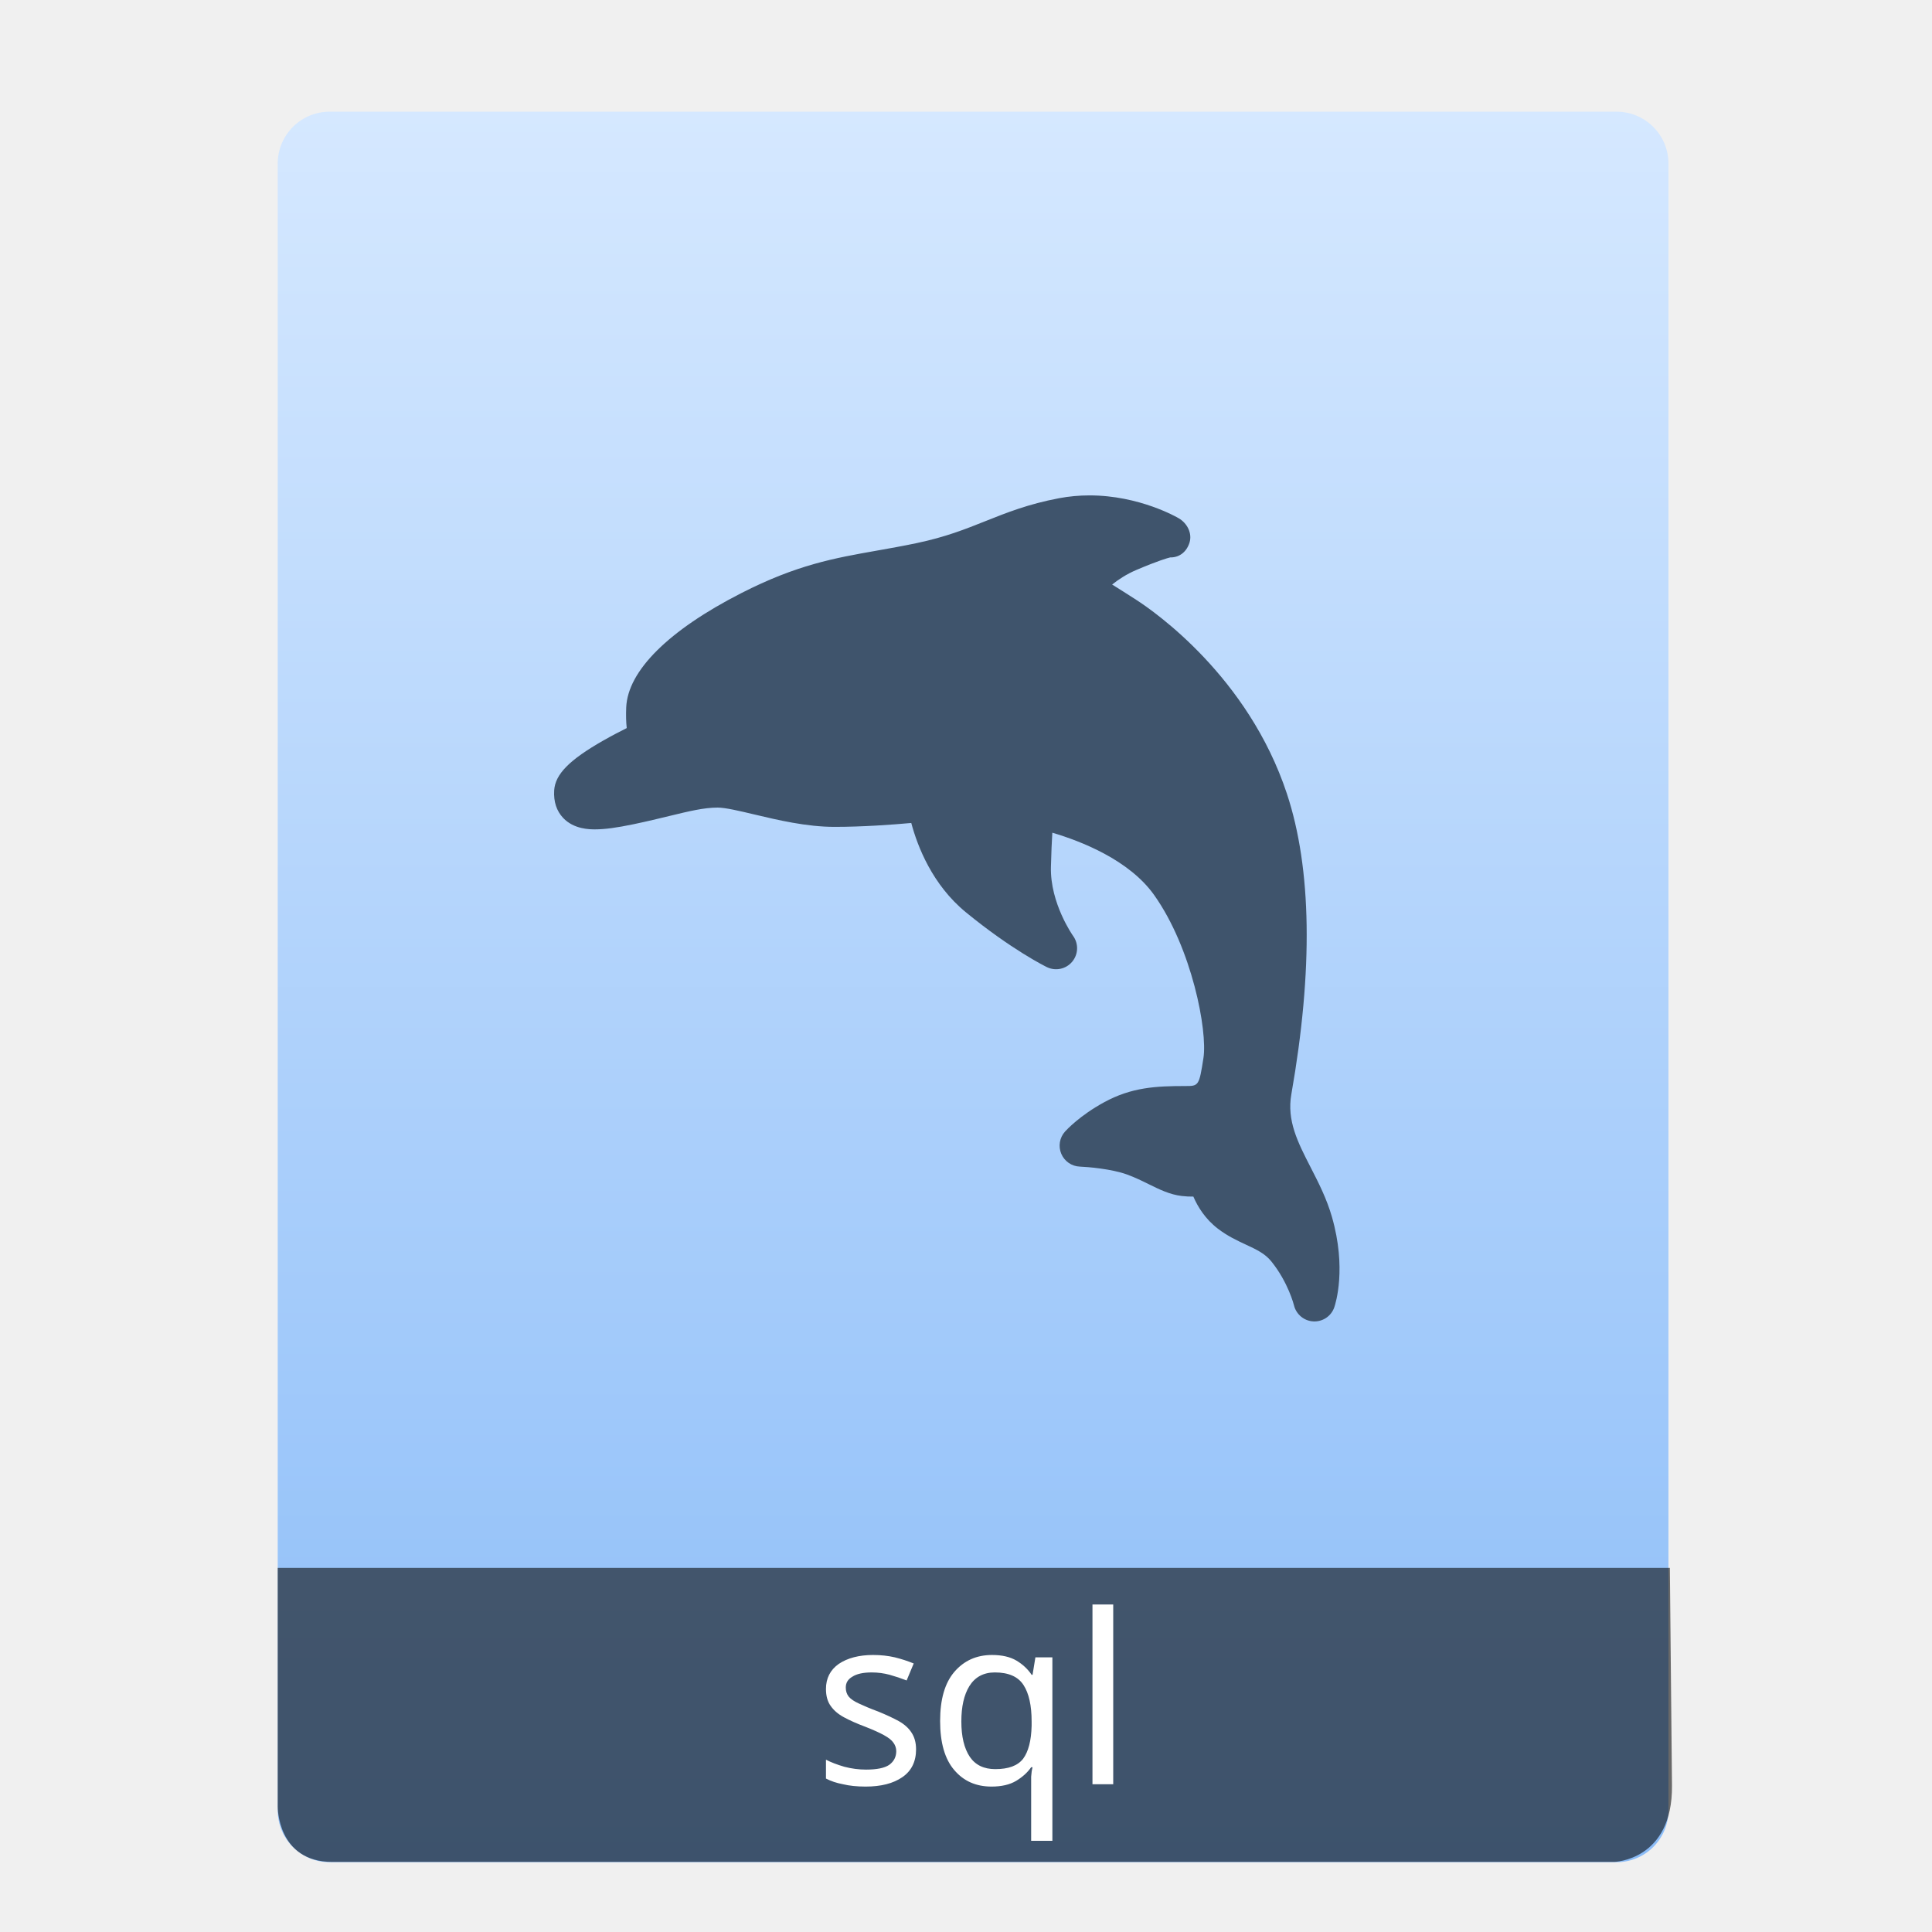
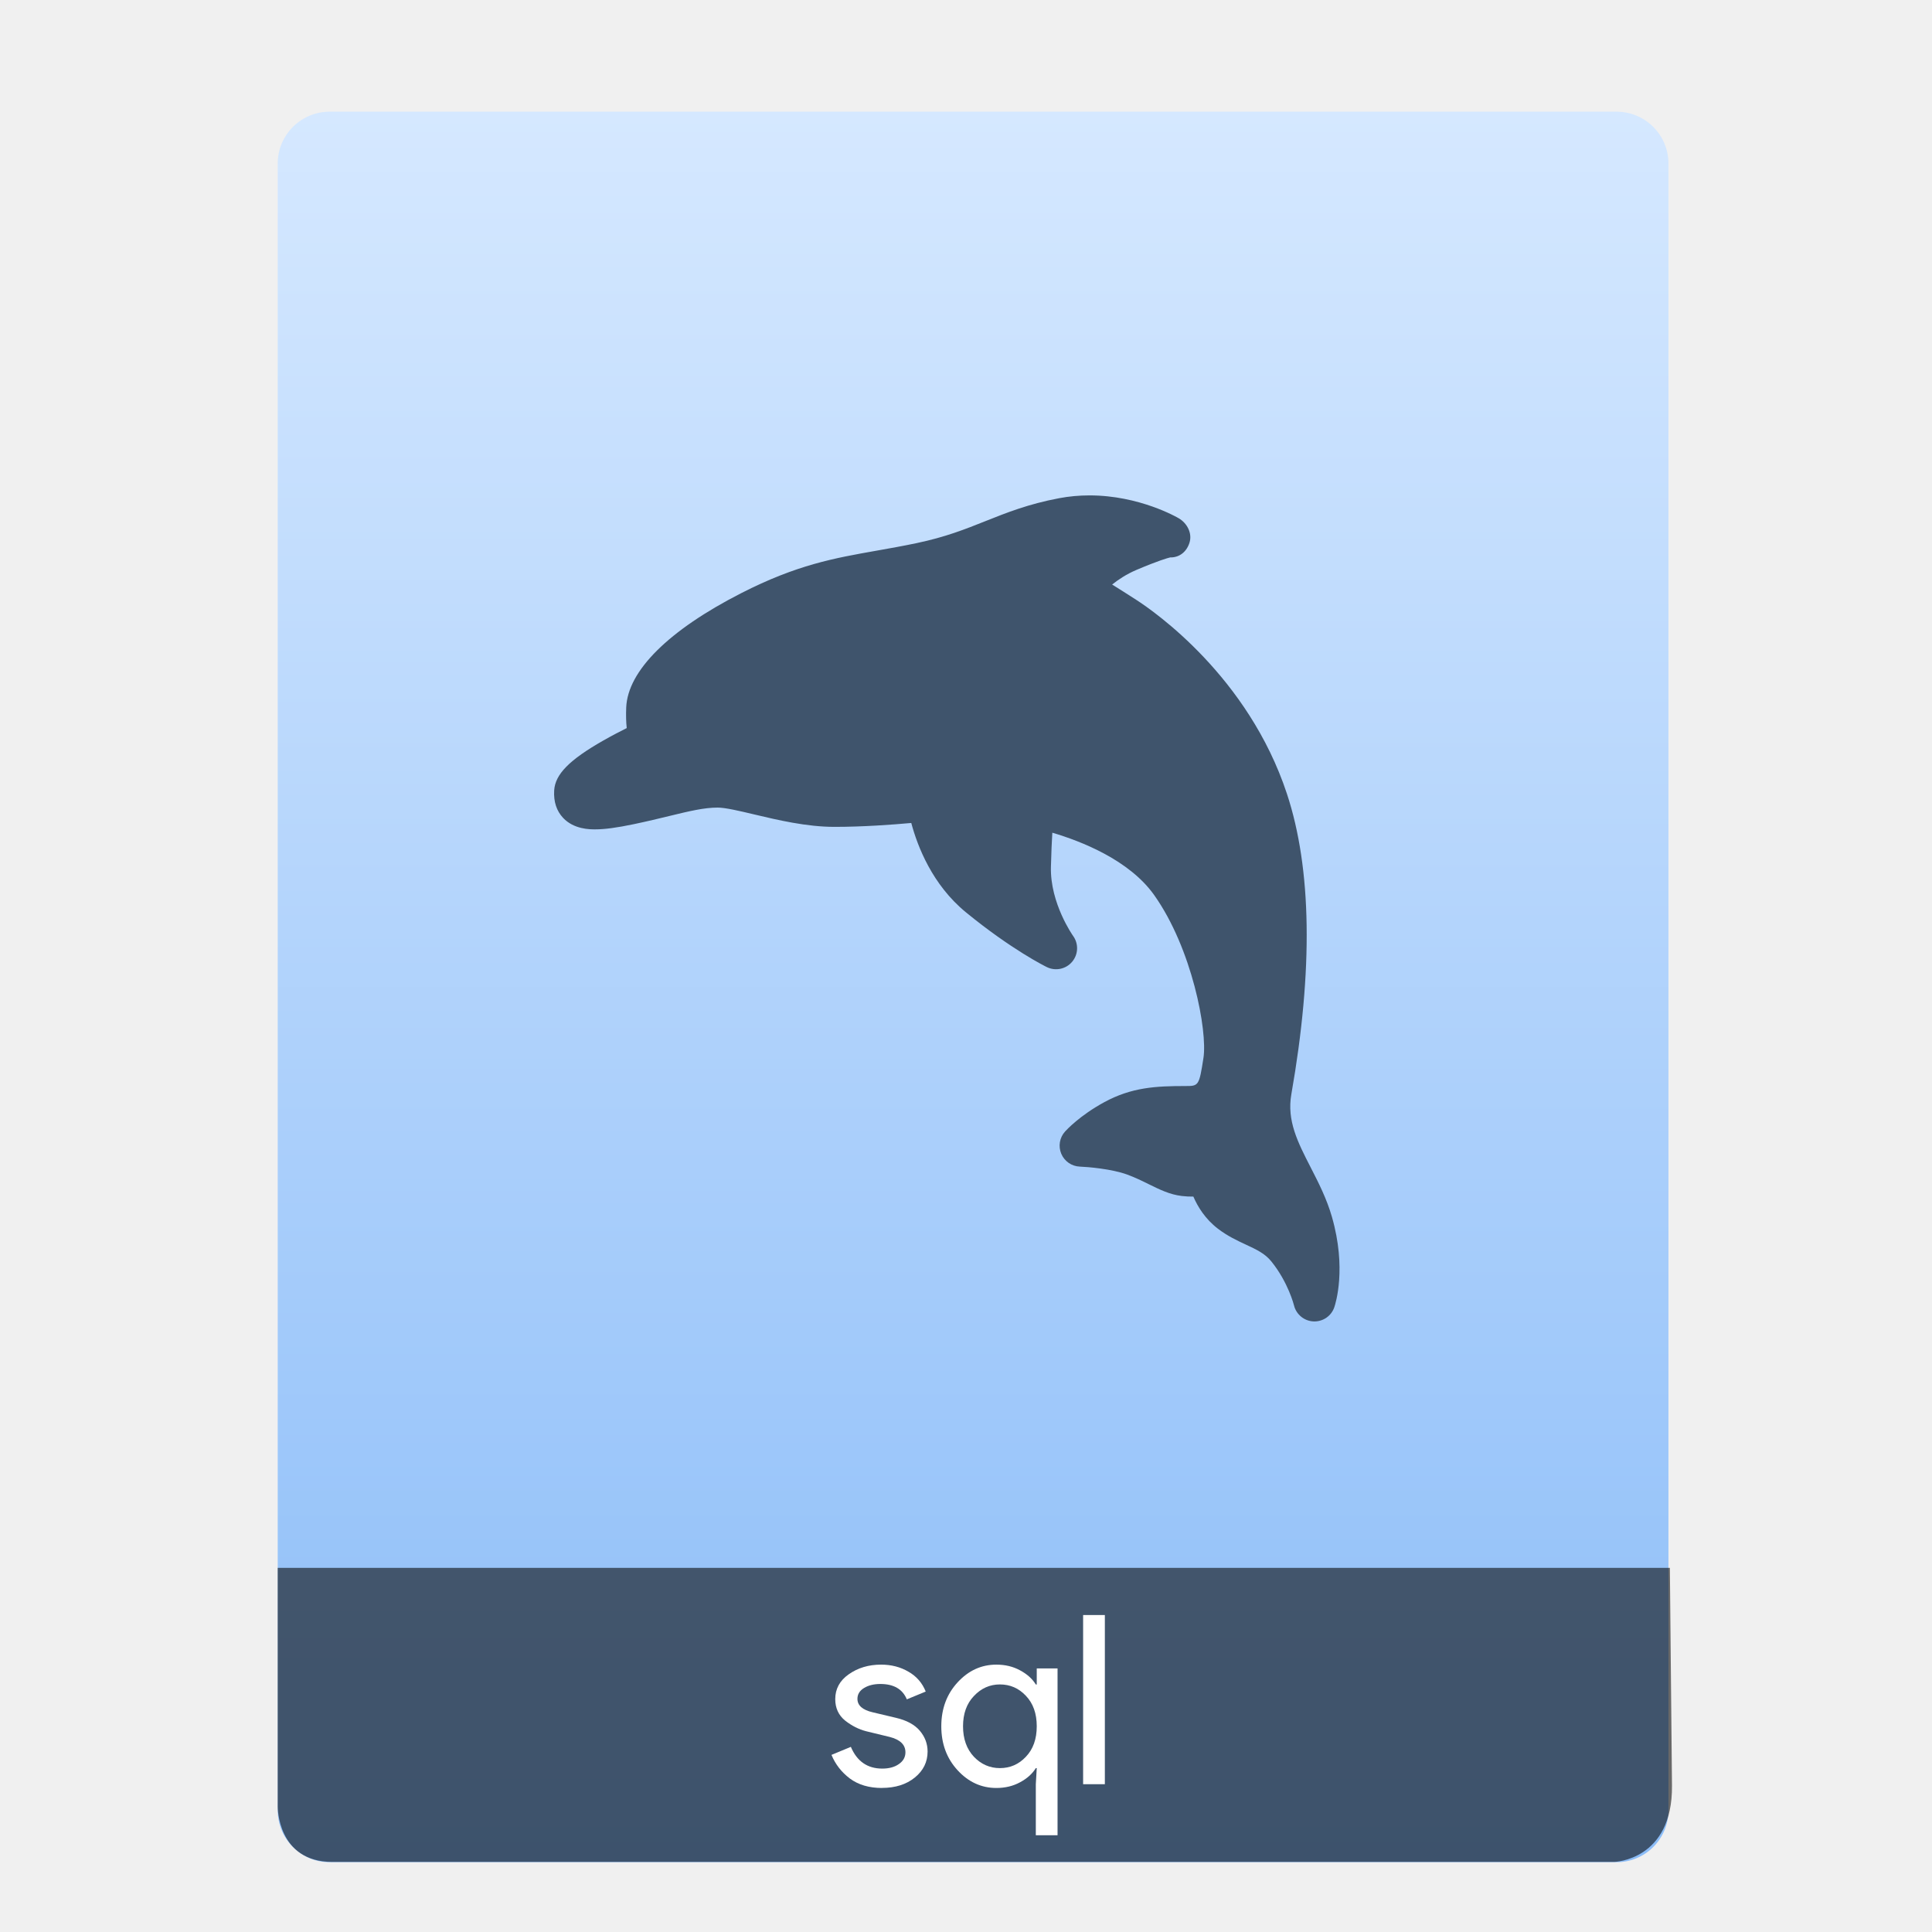
<svg xmlns="http://www.w3.org/2000/svg" xmlns:ns2="http://www.openswatchbook.org/uri/2009/osb" xmlns:xlink="http://www.w3.org/1999/xlink" viewBox="0 0 64 64" id="svg2" version="1.1" width="64" height="64">
  <defs id="defs4">
    <linearGradient xlink:href="#linearGradient4256" id="linearGradient4190-9" x1="375.571" y1="543.798" x2="375.571" y2="517.798" gradientUnits="userSpaceOnUse" gradientTransform="matrix(2.193794,0,0,2.230305,-398.0263,-639.9039)" />
    <linearGradient id="linearGradient4256">
      <stop style="stop-color:#8cbdf8;stop-opacity:1;" offset="0" id="stop4258" />
      <stop style="stop-color:#d5e8ff;stop-opacity:1;" offset="1" id="stop4260" />
    </linearGradient>
    <linearGradient id="linearGradient4207" ns2:paint="gradient">
      <stop style="stop-color:#3498db;stop-opacity:1;" offset="0" id="stop3371" />
      <stop style="stop-color:#3498db;stop-opacity:0;" offset="1" id="stop3373" />
    </linearGradient>
  </defs>
  <g transform="translate(-392.9882,-511.2779)" id="layer1">
    <g transform="translate(0.4198824,0.03484499)" id="layer1-3">
      <rect style="opacity:0.997;fill:url(#linearGradient4190-9);fill-opacity:1.0;stroke:none;stroke-width:0.104;stroke-linecap:round;stroke-linejoin:round;stroke-miterlimit:4;stroke-dasharray:none;stroke-opacity:1" id="rect4182-2" width="46.07" height="57.988" x="401.768" y="514.943" ry="1.719" />
      <path style="opacity:0.565;fill:#000000;fill-opacity:1;fill-rule:evenodd;stroke:none;stroke-width:1px;stroke-linecap:butt;stroke-linejoin:miter;stroke-opacity:1" d="m 401.768,563.181 -4e-5,7.904 c 0,0 -0.022,1.836 1.81,1.836 l 42.462,0 c 0,0 1.939,-0.044 1.915,-2.528 l -0.07,-7.212 z" id="path4302" />
-       <text xml:space="preserve" style="font-style:normal;font-weight:normal;font-size:7.827px;line-height:125%;font-family:sans-serif;letter-spacing:0px;word-spacing:0px;fill:#ffffff;fill-opacity:1;stroke:none;stroke-width:1px;stroke-linecap:butt;stroke-linejoin:miter;stroke-opacity:1" x="419.524" y="570.347" id="text4304">
-         <tspan id="tspan4306" x="419.524" y="570.347" style="font-style:normal;font-variant:normal;font-weight:normal;font-stretch:normal;font-family:'Product Sans';-inkscape-font-specification:'Product Sans';fill:#ffffff;fill-opacity:1">sql</tspan>
-       </text>
+       <g style="font-style:normal;font-weight:normal;font-size:7.827px;line-height:125%;font-family:sans-serif;letter-spacing:0px;word-spacing:0px;fill:#ffffff;fill-opacity:1;stroke:none;stroke-width:1px;stroke-linecap:butt;stroke-linejoin:miter;stroke-opacity:1" id="text4304">
+         <path d="m 421.786,570.472 q -0.642,0 -1.064,-0.313 -0.415,-0.313 -0.61,-0.783 l 0.642,-0.266 q 0.305,0.72 1.041,0.72 0.337,0 0.548,-0.149 0.219,-0.149 0.219,-0.391 0,-0.376 -0.524,-0.509 l -0.775,-0.188 q -0.368,-0.094 -0.697,-0.352 -0.329,-0.266 -0.329,-0.712 0,-0.509 0.446,-0.822 0.454,-0.321 1.072,-0.321 0.509,0 0.908,0.235 0.399,0.227 0.571,0.657 l -0.626,0.258 q -0.211,-0.509 -0.877,-0.509 -0.321,0 -0.54,0.133 -0.219,0.133 -0.219,0.36 0,0.329 0.509,0.446 l 0.759,0.18 q 0.54,0.125 0.798,0.43 0.258,0.305 0.258,0.689 0,0.517 -0.423,0.861 -0.423,0.344 -1.088,0.344 z" style="font-style:normal;font-variant:normal;font-weight:normal;font-stretch:normal;font-family:'Product Sans';-inkscape-font-specification:'Product Sans';fill:#ffffff;fill-opacity:1" id="path4178" />
+         <path d="m 426.881,572.037 0,-1.691 0.031,-0.532 -0.031,0 q -0.172,0.282 -0.524,0.47 -0.344,0.188 -0.783,0.188 -0.744,0 -1.284,-0.587 -0.54,-0.587 -0.54,-1.456 0,-0.869 0.54,-1.456 0.54,-0.587 1.284,-0.587 0.438,0 0.783,0.188 0.352,0.188 0.524,0.47 l 0.031,0 0,-0.532 0.689,0 0,5.526 -0.72,0 z m -1.19,-2.223 q 0.509,0 0.861,-0.376 0.36,-0.376 0.36,-1.01 0,-0.634 -0.36,-1.01 -0.352,-0.376 -0.861,-0.376 -0.501,0 -0.861,0.384 -0.36,0.376 -0.36,1.002 0,0.626 0.36,1.01 0.36,0.376 0.861,0.376 z" style="font-style:normal;font-variant:normal;font-weight:normal;font-stretch:normal;font-family:'Product Sans';-inkscape-font-specification:'Product Sans';fill:#ffffff;fill-opacity:1" id="path4180" />
+         <path d="m 429.168,570.347 -0.72,0 0,-5.604 0.72,0 0,5.604 z" style="font-style:normal;font-variant:normal;font-weight:normal;font-stretch:normal;font-family:'Product Sans';-inkscape-font-specification:'Product Sans';fill:#ffffff;fill-opacity:1" id="path4182" />
+       </g>
      <g id="g4217" transform="matrix(-0.09279907,0,0,0.09279907,437.6144,527.6536)" style="fill:#3f546c;fill-opacity:1">
        <path id="path4179" d="m 284.395,115.13 c -3.853,4.085 -9.53,4.085 -11.396,4.085 -3.46,0 -7.738,-0.573 -13.868,-1.859 -4.815,-1.01 -8.961,-2.017 -12.617,-2.904 -7.192,-1.747 -12.39,-3.01 -17.283,-3.01 -2.758,0 -7.79,1.195 -13.119,2.461 -8.297,1.971 -18.622,4.423 -28.609,4.423 -10.083,0 -20.696,-0.784 -27.383,-1.389 -2.221,8.326 -7.505,22.056 -19.499,31.884 -16.307,13.36 -28.397,19.32 -28.904,19.567 -3.097,1.51 -6.821,0.719 -9.034,-1.922 -2.213,-2.639 -2.345,-6.445 -0.319,-9.23 0.067,-0.095 8.217,-11.616 7.904,-24.564 -0.124,-5.151 -0.311,-9.187 -0.502,-12.261 -10.157,2.994 -27.451,9.687 -36.372,22.286 -13.514,19.083 -19.058,48.463 -17.573,58.101 1.546,10.042 1.731,10.042 6.496,10.042 10.382,0 19.104,0.425 28.928,5.773 8.69,4.729 13.476,9.903 13.992,10.478 1.949,2.165 2.468,5.263 1.331,7.944 -1.137,2.683 -3.724,4.464 -6.635,4.568 -2.808,0.105 -11.305,0.813 -16.766,2.795 -2.9,1.053 -5.398,2.285 -7.814,3.477 -3.865,1.907 -7.516,3.708 -11.775,4.211 -1.385,0.164 -2.807,0.244 -4.153,0.219 -1.57,3.647 -4.242,7.994 -8.736,11.443 -3.44,2.641 -6.94,4.27 -10.028,5.706 -3.792,1.765 -6.788,3.159 -9.088,6.011 -6.028,7.475 -8.051,15.58 -8.07,15.661 -0.788,3.237 -3.622,5.583 -6.95,5.734 -0.115,0.006 -0.231,0.008 -0.346,0.008 -3.191,0 -6.054,-2.012 -7.095,-5.056 -0.469,-1.367 -4.422,-13.896 0.839,-32.235 1.881,-6.556 4.795,-12.231 7.612,-17.721 4.584,-8.929 8.543,-16.64 6.882,-26.089 -7.808,-44.411 -7.269,-80.521 1.601,-107.323 13.792,-41.684 47.18,-64.909 53.733,-69.14 3.251,-2.101 6.177,-3.949 8.643,-5.485 -2.287,-1.822 -5.194,-3.736 -8.65,-5.205 C 71.906,23.27 68.6,22.356 67.684,22.138 67.625,22.14 67.568,22.14 67.511,22.14 64.246,22.141 61.736,19.985 60.781,16.801 59.789,13.495 61.632,9.946 64.603,8.191 65.168,7.856 78.681,0 96.49,0 c 3.675,0 7.326,0.337 10.851,1.002 10.983,2.073 18.745,5.17 26.251,8.164 7.329,2.924 14.252,5.686 24.588,7.863 5.021,1.058 9.645,1.874 14.116,2.664 15.383,2.716 28.668,5.062 48.531,15.205 25.924,13.24 40.501,27.726 41.047,40.787 0.115,2.753 0.055,5.213 -0.181,7.375 2.426,1.213 5.374,2.746 8.352,4.44 12.123,6.895 17.207,12.059 17.546,17.822 0.235,4.01 -0.84,7.309 -3.196,9.808 z" style="fill:#3f546c;fill-opacity:1" />
        <g id="g4181" style="fill:#3f546c;fill-opacity:1" />
        <g id="g4183" style="fill:#3f546c;fill-opacity:1" />
        <g id="g4185" style="fill:#3f546c;fill-opacity:1" />
        <g id="g4187" style="fill:#3f546c;fill-opacity:1" />
        <g id="g4189" style="fill:#3f546c;fill-opacity:1" />
        <g id="g4191" style="fill:#3f546c;fill-opacity:1" />
        <g id="g4193" style="fill:#3f546c;fill-opacity:1" />
        <g id="g4195" style="fill:#3f546c;fill-opacity:1" />
        <g id="g4197" style="fill:#3f546c;fill-opacity:1" />
        <g id="g4199" style="fill:#3f546c;fill-opacity:1" />
        <g id="g4201" style="fill:#3f546c;fill-opacity:1" />
        <g id="g4203" style="fill:#3f546c;fill-opacity:1" />
        <g id="g4205" style="fill:#3f546c;fill-opacity:1" />
        <g id="g4207" style="fill:#3f546c;fill-opacity:1" />
        <g id="g4209" style="fill:#3f546c;fill-opacity:1" />
      </g>
    </g>
  </g>
</svg>
